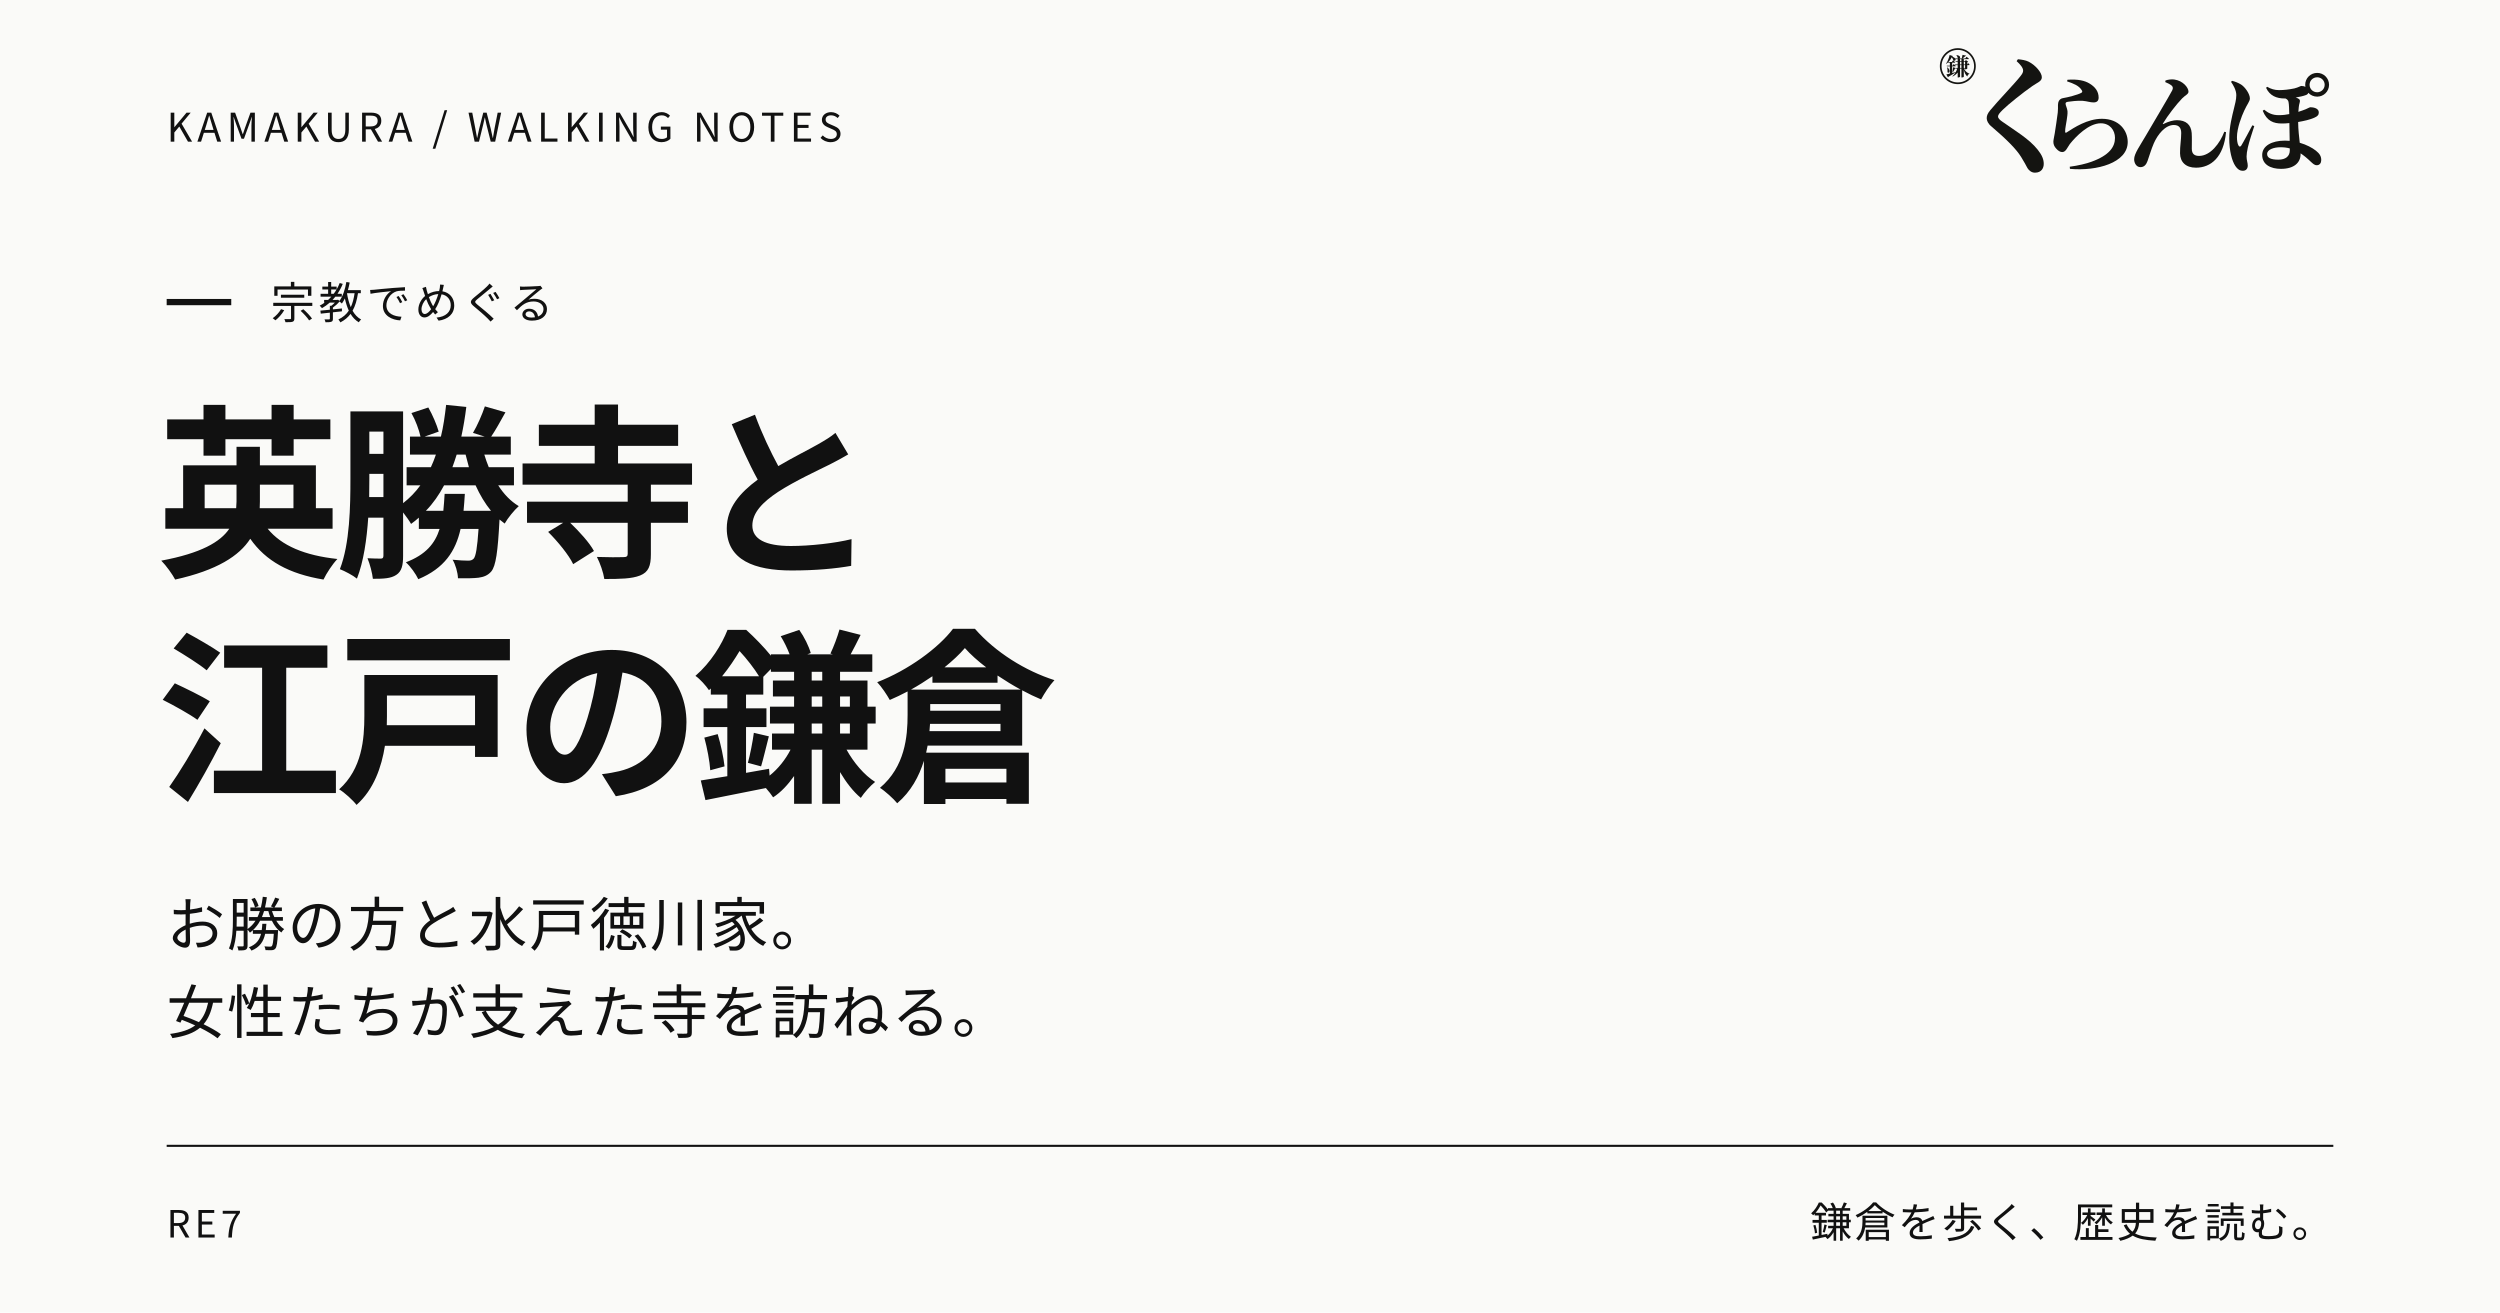
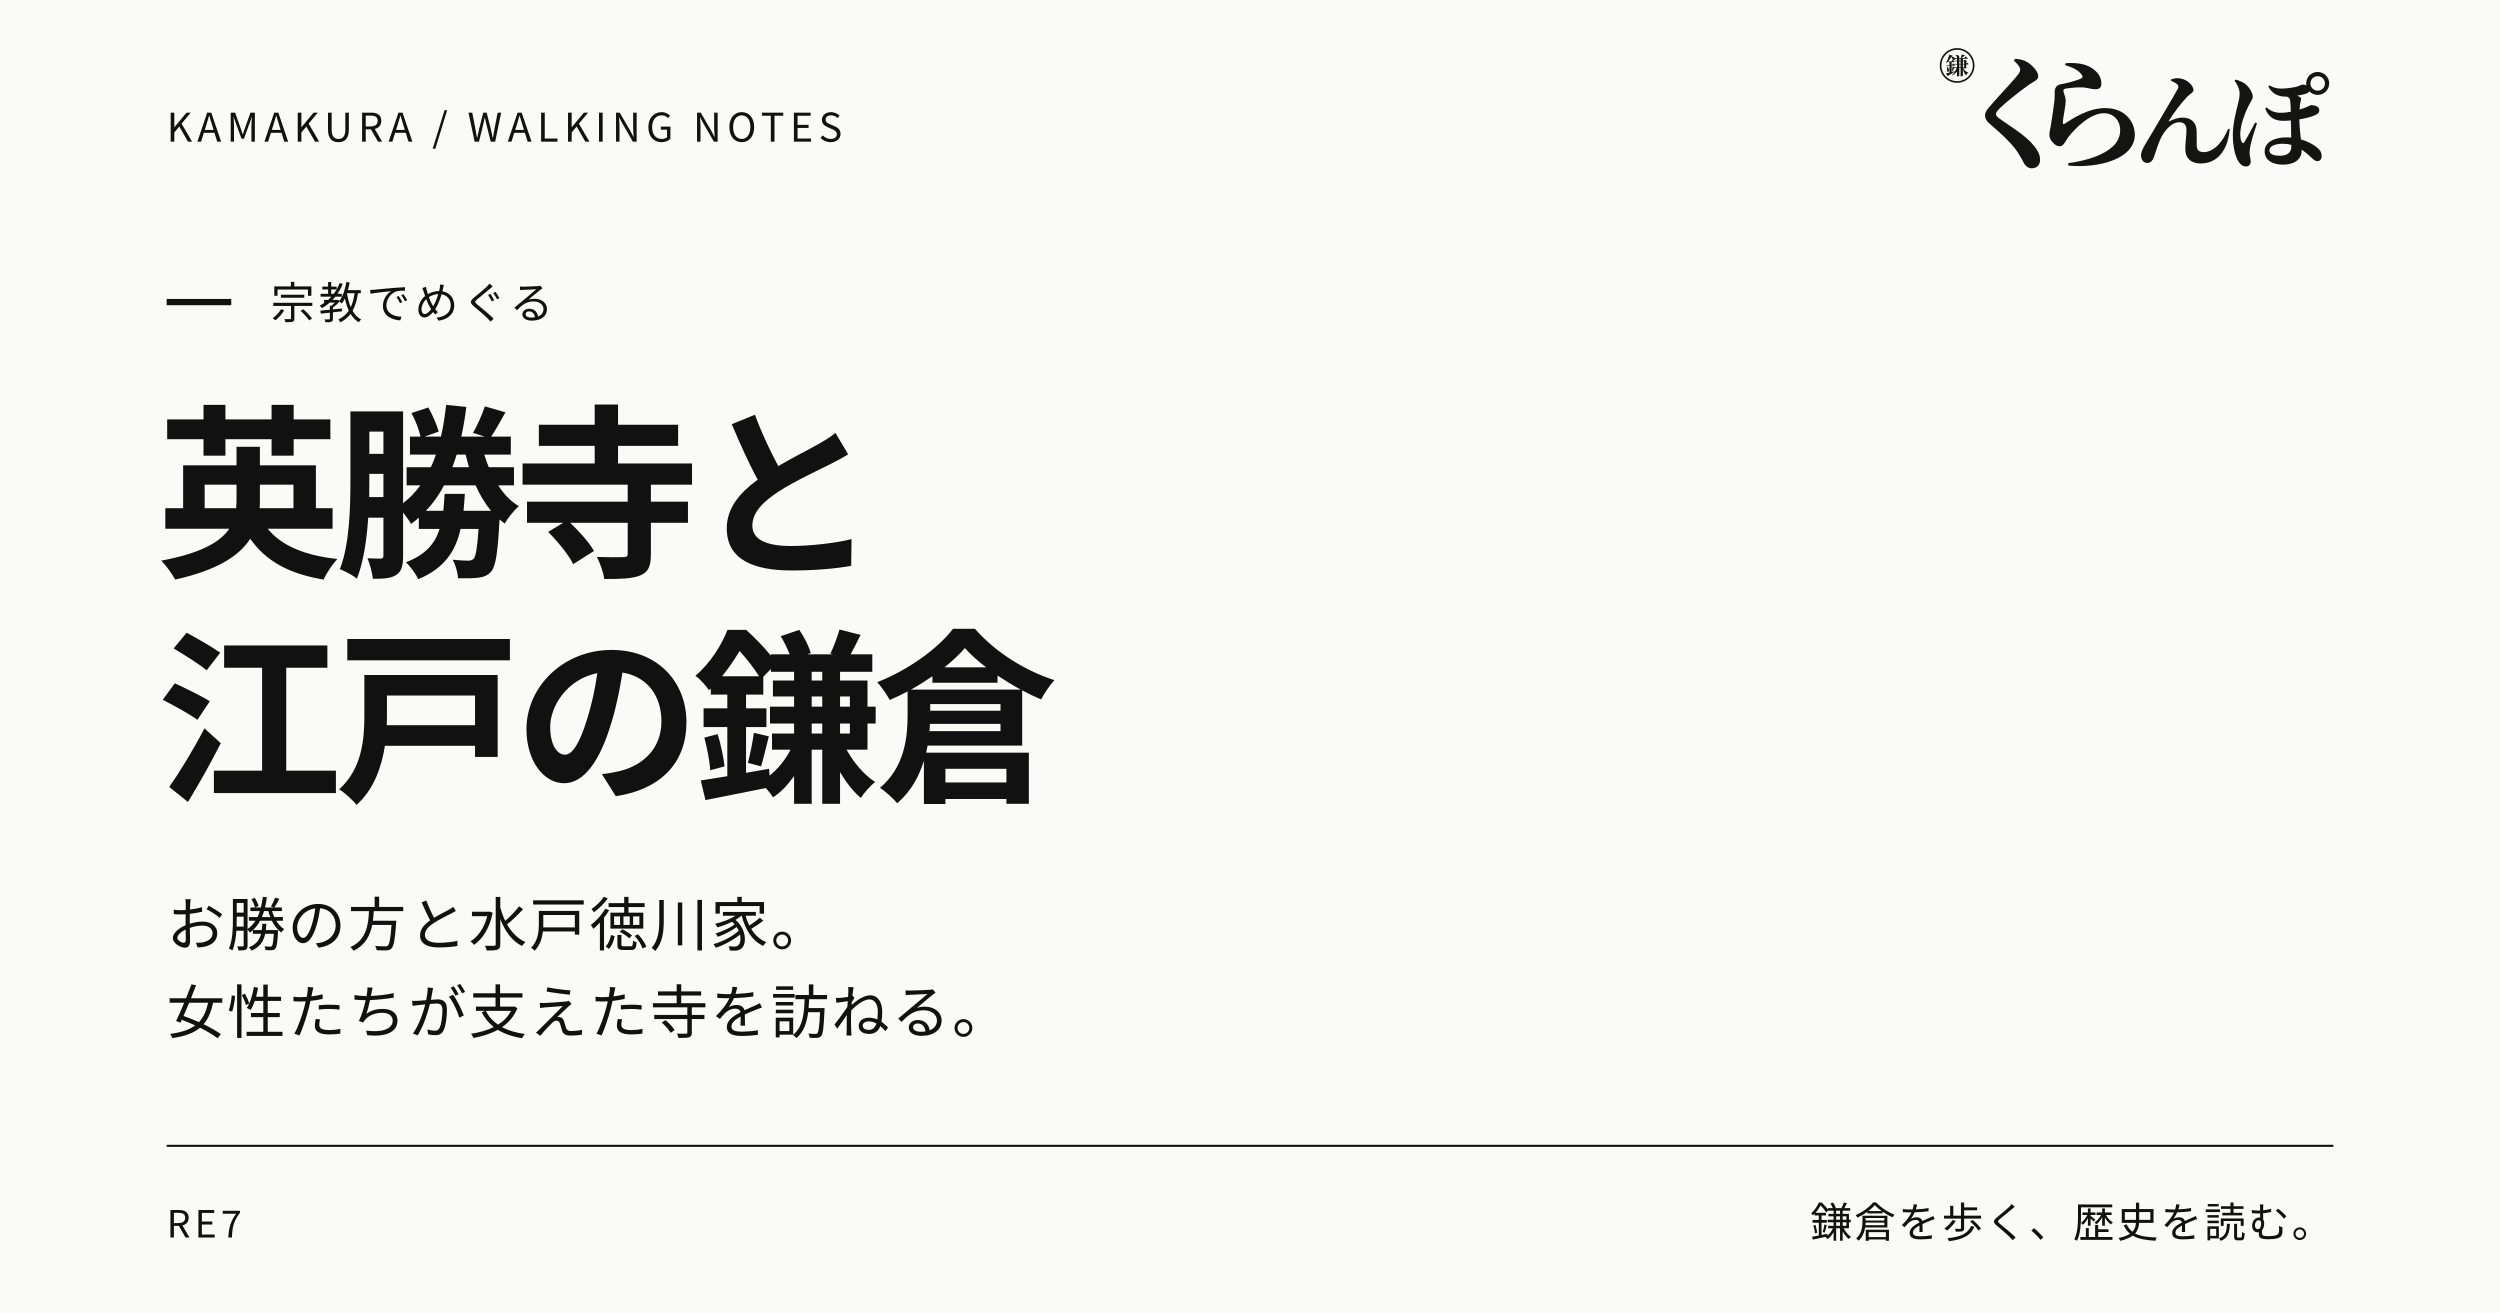
<svg xmlns="http://www.w3.org/2000/svg" width="1200" height="630" viewBox="0 0 1200 630">
  <rect width="1200" height="630" fill="#fafaf8" />
  <g fill="#111" font-family="Noto Sans CJK JP, sans-serif">
    <text x="80" y="68" font-size="19" font-weight="400" letter-spacing="2.6" text-anchor="start">KAMAKURA / WALKING NOTES</text>
-     <g transform="translate(930,22) scale(.5135)">
+     <g transform="translate(930,22) scale(0.4958026)">
      <circle cx="19" cy="19" r="16" fill="none" stroke="#141411" stroke-width="1.6" />
      <path d="M71 332 57 329C71 273 81 194 72 130C134 54 227 196 71 332ZM307 336C300 268 290 187 279 134L296 128C328 170 359 230 385 282C401 282 412 288 417 298L422 281H479C462 227 439 174 410 124L407 134L266 97V375H391C404 375 414 380 416 390C386 424 332 472 332 472L285 403H266V526H368C382 526 392 531 394 542C362 576 304 625 304 625L253 554H112C170 615 218 687 250 753C284 707 309 656 320 621C363 583 422 620 407 673H497V588H406L415 560H497V452H383L391 424H497V309H413L414 305ZM595 673H652V588H595ZM25 39 92 -82C104 -78 113 -69 116 -56C252 20 346 79 409 122C374 62 330 8 278 -37L288 -50C373 -5 443 51 497 118V-88H514C565 -88 595 -66 595 -60V281H652V-88H670C720 -88 751 -66 751 -60V233C779 109 824 17 897 -47C911 12 941 47 982 58L984 69C892 104 801 181 757 281H804V250H819C849 250 894 269 895 276V424H968C980 424 989 429 992 440C972 468 931 512 931 512L897 452H895V546C914 549 927 557 933 565L839 636L795 588H751V673H940C954 673 964 678 966 689C929 724 867 774 867 774L812 702H692C736 731 782 768 811 797C833 797 844 805 848 818L698 852C692 808 679 747 666 702H572C618 729 616 824 450 843L441 838C467 806 497 753 505 707L513 702H396L398 693C381 723 339 754 262 779C289 782 299 790 303 802L160 846C142 743 82 580 13 486L24 478C52 498 79 521 104 546L110 526H172V403H40L48 375H172V73C109 58 56 45 25 39ZM804 424V309H751V424ZM804 452H751V560H804ZM595 424H652V309H595ZM595 452V560H652V452Z" transform="translate(7.707865,27.58427) scale(0.02247191,-0.02247191)" fill="#141411" />
      <path d="M623 -72C675 -72 692 -35 692 -3C692 31 680 64 645 108C577 194 465 259 369 327C348 341 333 355 333 369C333 382 343 395 369 421C411 463 530 558 603 609C646 638 677 646 677 678C677 713 630 771 573 800C548 812 520 816 489 819L479 804C508 778 530 752 530 730C530 716 524 705 509 686C470 635 326 485 273 420C252 395 244 377 244 356C244 337 255 312 280 292C397 192 475 115 514 52C541 9 552 -14 564 -36C576 -55 596 -72 623 -72Z" transform="translate(16.964,110) scale(0.119,-0.119)" fill="#141411" />
-       <path d="M335 -30 337 -50C588 -73 877 6 877 201C877 308 797 418 636 418C500 418 376 336 305 290C297 285 293 287 292 298C291 328 302 369 307 408C311 440 316 461 314 490C311 518 296 543 296 559C296 567 300 575 318 577C343 581 409 589 456 586C501 582 525 571 558 571C591 571 605 588 605 616C605 674 573 717 516 750C475 774 413 790 314 783L310 768C372 747 420 728 446 687C455 675 454 666 442 660C409 642 315 618 271 611C236 605 225 574 225 547C225 522 226 505 223 476C218 429 202 330 195 283C189 244 182 222 182 203C182 180 190 159 208 140C227 118 246 107 265 107C298 107 311 147 336 182C393 254 513 376 625 376C711 376 758 310 758 240C758 158 709 78 537 16C491 -1 413 -20 335 -30Z" transform="translate(90.112,110) scale(0.1,-0.1)" fill="#141411" />
-       <path d="M665 -39C804 -39 924 58 946 293L930 297C889 189 800 71 694 71C653 71 626 88 626 138C626 193 628 238 625 285C619 362 572 405 487 405C455 405 410 394 362 370C355 366 353 369 357 375C397 443 484 556 535 608C563 637 595 648 595 671C595 711 542 774 463 785C441 789 404 785 380 776L378 761C396 754 423 741 438 728C449 718 453 704 443 684C413 626 262 374 196 260C141 165 87 92 87 40C87 4 108 -34 146 -34C183 -34 201 -7 212 23C229 70 246 131 271 189C307 271 377 360 458 360C512 360 527 326 527 284C527 220 515 165 516 96C517 14 569 -39 665 -39Z" transform="translate(175.112,110) scale(0.1,-0.1)" fill="#141411" />
-       <path d="M190 -68C221 -68 236 -47 236 -19C236 8 225 29 225 66C225 85 229 117 237 151C249 202 277 290 297 350L279 357C251 305 194 197 175 167C166 154 156 155 148 171C140 186 135 214 135 246C135 331 179 443 203 494C230 554 256 581 256 608C256 651 211 714 174 738C144 756 117 766 89 773L80 763C99 736 129 687 129 639C129 593 116 555 106 510C91 448 63 344 63 235C63 120 88 24 120 -23C146 -61 169 -68 190 -68ZM885 666C845 666 814 697 814 736C814 775 845 806 885 806C924 806 955 775 955 736C955 697 924 666 885 666ZM885 625C946 625 996 674 996 736C996 798 946 847 885 847C823 847 773 798 773 736L775 717C764 722 751 725 737 725C728 725 712 712 672 702C624 692 575 686 528 686C489 686 451 697 418 717L407 708C442 632 508 608 578 608H588C602 602 614 592 617 576C622 551 623 504 624 462C597 456 565 452 525 452C464 452 427 473 389 503L376 493C415 397 477 374 554 374C578 374 600 375 625 378L628 212C614 213 599 214 584 214C461 214 371 165 371 80C371 -10 450 -50 546 -50C672 -50 730 10 730 89V95C760 75 791 50 825 17C843 1 858 -16 881 -16C909 -16 923 6 923 32C923 68 908 92 873 120C839 147 785 176 722 194C716 249 708 313 707 388C760 397 815 409 858 428C891 442 900 456 900 477C900 524 833 526 819 526C815 526 801 517 777 507C758 499 734 491 709 483C711 515 714 545 721 568C726 587 726 598 708 607C702 611 693 614 684 617C719 623 754 630 780 640C791 644 799 650 802 661C822 639 852 625 885 625ZM629 141V123C629 68 591 36 522 36C453 36 417 52 417 89C417 130 478 152 542 152C572 152 601 149 629 141Z" transform="translate(266.412,110) scale(0.1,-0.1)" fill="#141411" />
+       <path d="M335 -30 337 -50C588 -73 877 6 877 201C877 308 797 418 636 418C500 418 376 336 305 290C297 285 293 287 292 298C291 328 302 369 307 408C311 440 316 461 314 490C311 518 296 543 296 559C296 567 300 575 318 577C343 581 409 589 456 586C501 582 525 571 558 571C591 571 605 588 605 616C605 674 573 717 516 750C475 774 413 790 314 783L310 768C372 747 420 728 446 687C455 675 454 666 442 660C409 642 315 618 271 611C236 605 225 574 225 547C225 522 226 505 223 476C218 429 202 330 195 283C189 244 182 222 182 203C182 180 190 159 208 140C227 118 246 107 265 107C298 107 311 147 336 182C393 254 513 376 625 376C711 376 758 310 758 240C758 158 709 78 537 16C491 -1 413 -20 335 -30Z" transform="translate(86.654,110) scale(0.119,-0.119)" fill="#141411" />
+       <path d="M665 -39C804 -39 924 58 946 293L930 297C889 189 800 71 694 71C653 71 626 88 626 138C626 193 628 238 625 285C619 362 572 405 487 405C455 405 410 394 362 370C355 366 353 369 357 375C397 443 484 556 535 608C563 637 595 648 595 671C595 711 542 774 463 785C441 789 404 785 380 776L378 761C396 754 423 741 438 728C449 718 453 704 443 684C413 626 262 374 196 260C141 165 87 92 87 40C87 4 108 -34 146 -34C183 -34 201 -7 212 23C229 70 246 131 271 189C307 271 377 360 458 360C512 360 527 326 527 284C527 220 515 165 516 96C517 14 569 -39 665 -39Z" transform="translate(188.317,110) scale(0.1,-0.1)" fill="#141411" />
+       <path d="M190 -68C221 -68 236 -47 236 -19C236 8 225 29 225 66C225 85 229 117 237 151C249 202 277 290 297 350L279 357C251 305 194 197 175 167C166 154 156 155 148 171C140 186 135 214 135 246C135 331 179 443 203 494C230 554 256 581 256 608C256 651 211 714 174 738C144 756 117 766 89 773L80 763C99 736 129 687 129 639C129 593 116 555 106 510C91 448 63 344 63 235C63 120 88 24 120 -23C146 -61 169 -68 190 -68ZM885 666C845 666 814 697 814 736C814 775 845 806 885 806C924 806 955 775 955 736C955 697 924 666 885 666ZM885 625C946 625 996 674 996 736C996 798 946 847 885 847C823 847 773 798 773 736L775 717C764 722 751 725 737 725C728 725 712 712 672 702C624 692 575 686 528 686C489 686 451 697 418 717L407 708C442 632 508 608 578 608H588C602 602 614 592 617 576C622 551 623 504 624 462C597 456 565 452 525 452C464 452 427 473 389 503L376 493C415 397 477 374 554 374C578 374 600 375 625 378L628 212C614 213 599 214 584 214C461 214 371 165 371 80C371 -10 450 -50 546 -50C672 -50 730 10 730 89V95C760 75 791 50 825 17C843 1 858 -16 881 -16C909 -16 923 6 923 32C923 68 908 92 873 120C839 147 785 176 722 194C716 249 708 313 707 388C760 397 815 409 858 428C891 442 900 456 900 477C900 524 833 526 819 526C815 526 801 517 777 507C758 499 734 491 709 483C711 515 714 545 721 568C726 587 726 598 708 607C702 611 693 614 684 617C719 623 754 630 780 640C791 644 799 650 802 661C822 639 852 625 885 625ZM629 141V123C629 68 591 36 522 36C453 36 417 52 417 89C417 130 478 152 542 152C572 152 601 149 629 141Z" transform="translate(279.617,110) scale(0.1,-0.1)" fill="#141411" />
    </g>
    <path d="M80 145H111" stroke="#111" stroke-width="3" />
    <text x="130" y="153" font-size="21" font-weight="400" letter-spacing="2" text-anchor="start">宗教でめぐる</text>
    <text x="75" y="270" font-size="89" font-weight="900" letter-spacing="-3" text-anchor="start">英勝寺と</text>
    <text x="75" y="378" font-size="89" font-weight="900" letter-spacing="-3" text-anchor="start">江戸の鎌倉</text>
    <text x="80" y="454" font-size="28" font-weight="400" letter-spacing="1" text-anchor="start">お勝の方と水戸徳川家。</text>
    <text x="80" y="496" font-size="28" font-weight="400" letter-spacing="1" text-anchor="start">女性たちが支えた寺を訪ねる。</text>
    <path d="M80 550H1120" stroke="#111" stroke-width="1" />
    <text x="80" y="594" font-size="18" font-weight="400" letter-spacing="2" text-anchor="start">RE7</text>
    <text x="1120" y="594" font-size="20" font-weight="400" letter-spacing="1" text-anchor="end">鎌倉を歩く、歴史を読む。</text>
  </g>
</svg>
